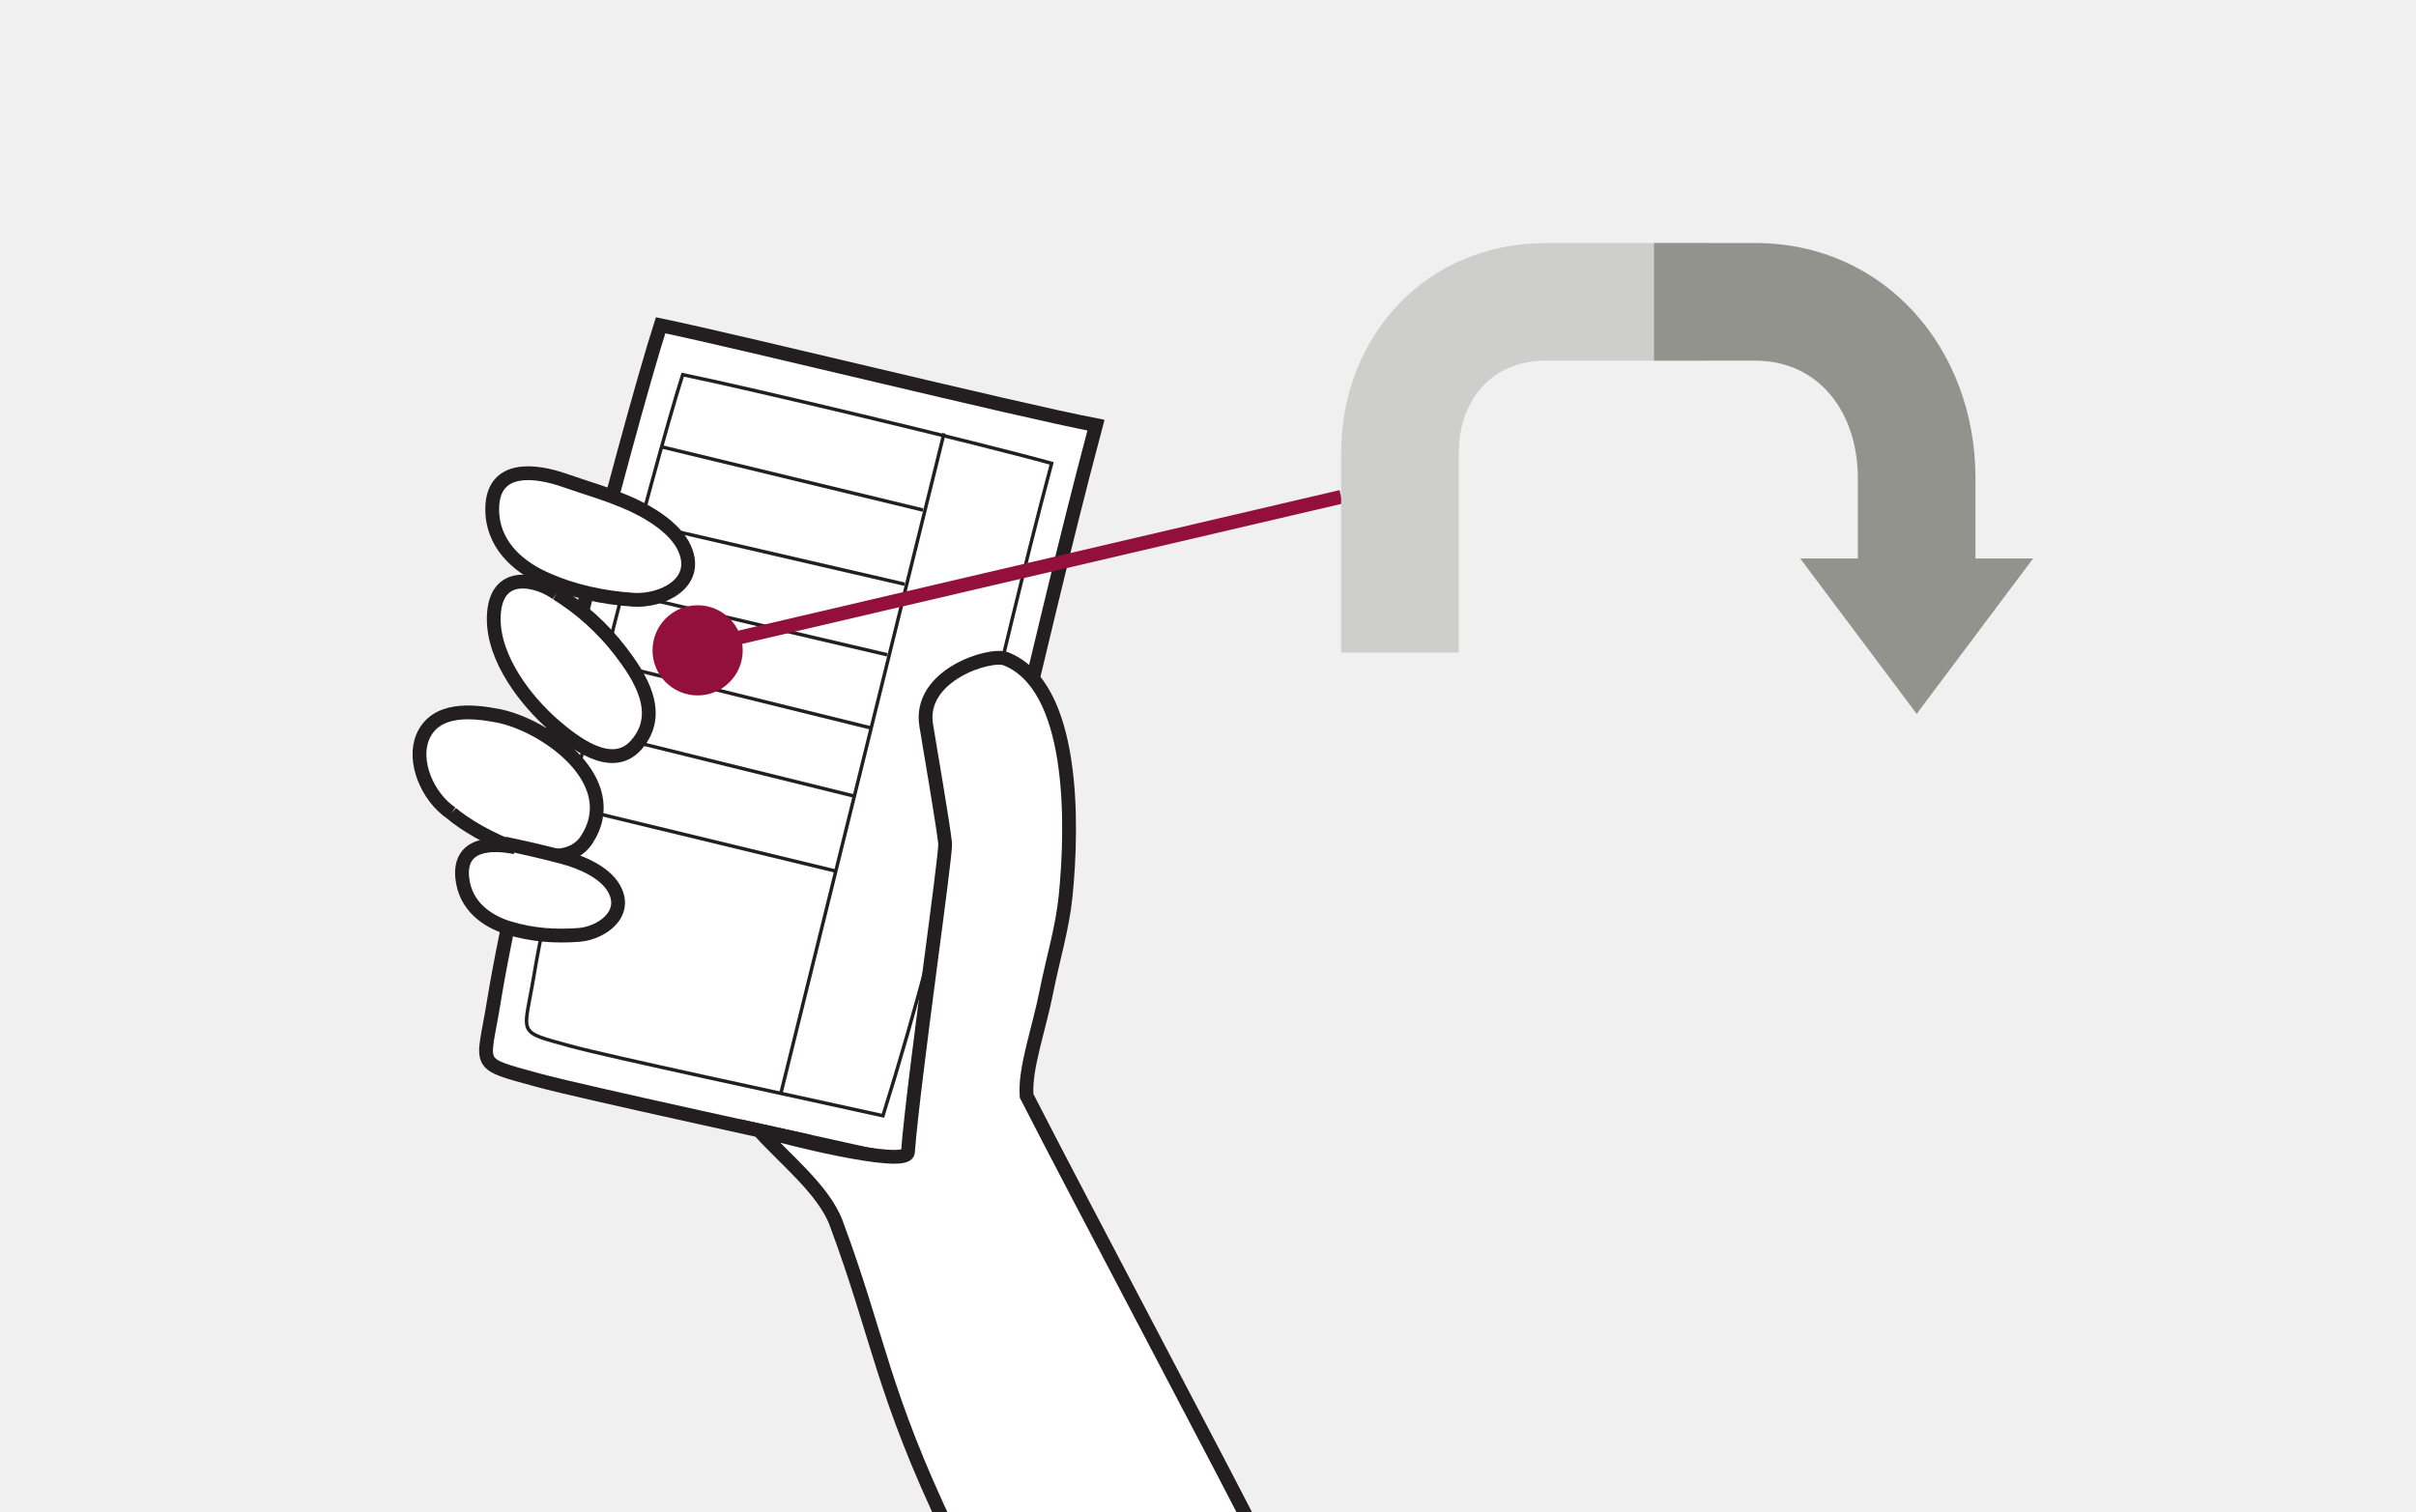
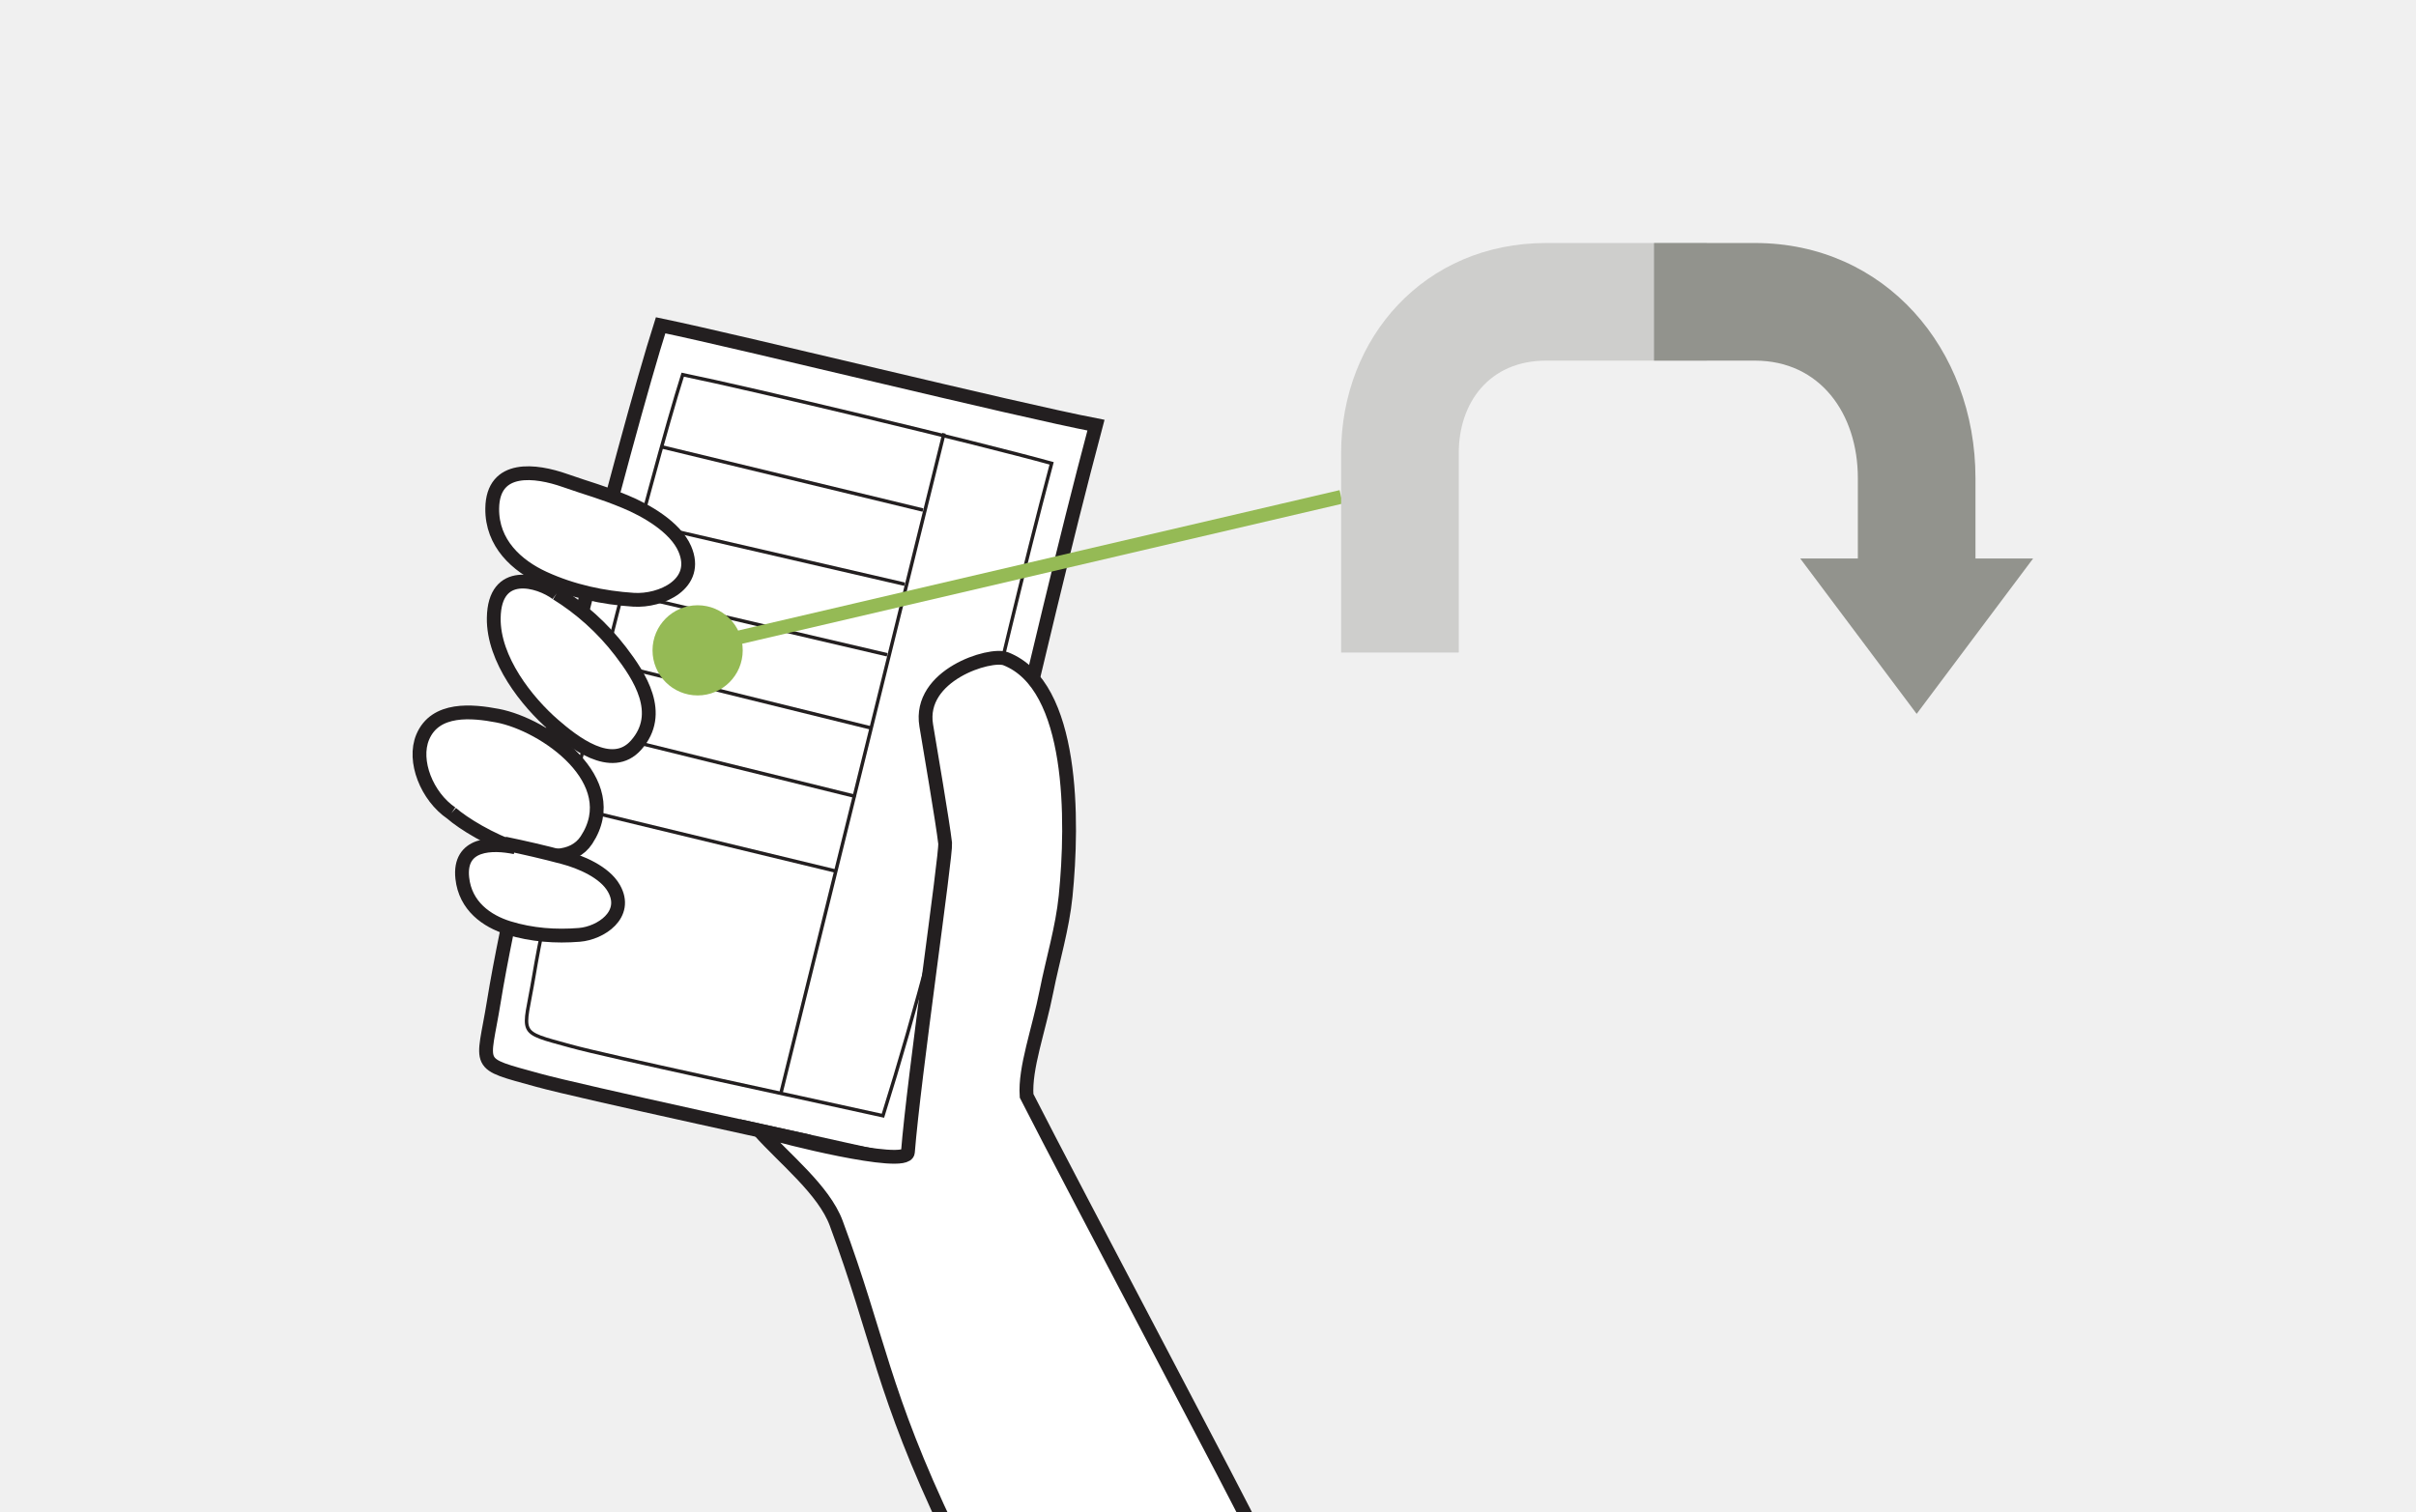
<svg xmlns="http://www.w3.org/2000/svg" version="1.1" id="Layer_1" x="0px" y="0px" width="350px" height="219px" viewBox="0 0 350 219" enable-background="new 0 0 350 219" xml:space="preserve">
-   <path fill="#FFFFFF" stroke="#231F20" stroke-width="2" stroke-miterlimit="10" d="M95.7,47.137  c-4.901,15.332-20.442,74.96-24.166,98.048c-1.55,9.604-2.944,8.75,6.419,11.34c6.174,1.707,37.771,8.5,53.23,11.981  c11.074-35.028,18.146-71.433,27.586-106.896C146.711,59.277,107.605,49.612,95.7,47.137z" />
+   <path fill="#FFFFFF" stroke="#231F20" stroke-width="2" stroke-miterlimit="10" d="M95.7,47.137  c-4.901,15.332-20.442,74.96-24.166,98.049c-1.55,9.604-2.944,8.75,6.419,11.34c6.174,1.707,37.771,8.5,53.23,11.981  c11.074-35.028,18.146-71.433,27.586-106.896C146.711,59.277,107.605,49.612,95.7,47.137z" />
  <path fill="#FFFFFF" stroke="#231F20" stroke-width="0.5" stroke-miterlimit="10" d="M98.904,54.292  c-4.346,13.664-18.188,66.75-21.593,87.285c-1.429,8.554-2.605,7.81,5.354,10.008c5.239,1.46,32.104,7.177,45.245,10.092  c9.799-31.206,16.026-62.956,24.436-94.536C141.496,64.139,109.025,56.371,98.904,54.292z" />
  <line fill="none" stroke="#231F20" stroke-width="0.5" stroke-miterlimit="10" x1="95.842" y1="64.749" x2="133.706" y2="73.909" />
  <line fill="none" stroke="#231F20" stroke-width="0.5" stroke-miterlimit="10" x1="92.666" y1="75.779" x2="131.051" y2="84.656" />
  <line fill="none" stroke="#231F20" stroke-width="0.5" stroke-miterlimit="10" x1="90.172" y1="85.912" x2="128.524" y2="94.88" />
  <line fill="none" stroke="#231F20" stroke-width="0.5" stroke-miterlimit="10" x1="87.42" y1="95.92" x2="126.209" y2="105.496" />
  <line fill="none" stroke="#231F20" stroke-width="0.5" stroke-miterlimit="10" x1="85.16" y1="105.837" x2="123.949" y2="115.412" />
  <line fill="none" stroke="#231F20" stroke-width="0.5" stroke-miterlimit="10" x1="82.758" y1="116.963" x2="121.076" y2="126.229" />
  <line fill="none" stroke="#231F20" stroke-width="0.5" stroke-miterlimit="10" x1="136.758" y1="62.79" x2="113.119" y2="158.459" />
  <path fill="#FFFFFF" stroke="#231F20" stroke-width="2" stroke-miterlimit="10" d="M65.396,117.83  c-3.562-2.42-5.604-7.573-4.163-11.013c1.822-4.351,7.186-3.807,10.845-3.111c6.834,1.296,18.521,9.431,12.888,18.015  C81.148,127.535,68.805,120.82,65.396,117.83" />
-   <path fill="#FFFFFF" stroke="#231F20" stroke-width="2" stroke-miterlimit="10" d="M80.645,86.001  c-2.563-1.916-9.01-3.786-9.116,3.55c-0.088,6.016,4.835,12.176,8.67,15.501c2.771,2.404,8.396,6.925,11.95,2.921  c4.092-4.608,0.457-10.043-2.252-13.588C87.281,90.966,84.069,88.119,80.645,86.001" />
+   <path fill="#FFFFFF" stroke="#231F20" stroke-width="2" stroke-miterlimit="10" d="M80.645,86.001  c-2.563-1.916-9.01-3.786-9.116,3.55c-0.088,6.016,4.835,12.176,8.67,15.501c2.771,2.404,8.396,6.924,11.95,2.921  c4.092-4.608,0.457-10.043-2.252-13.588C87.281,90.966,84.069,88.119,80.645,86.001" />
  <path fill="#FFFFFF" stroke="#231F20" stroke-width="2" stroke-miterlimit="10" d="M81.809,69.614  c-4.144-1.457-10.426-2.333-10.502,4.067c-0.062,5.051,3.57,8.31,7.479,10.101c4.163,1.904,8.573,2.84,12.985,3.127  c3.979,0.261,9.63-2.289,7.435-7.37c-1.372-3.182-5.647-5.61-8.631-6.843C87.012,71.222,85.469,70.902,81.809,69.614" />
-   <path fill="#FFFFFF" stroke="#231F20" stroke-width="2" stroke-miterlimit="10" d="M74.639,122.787  c-3.314-0.688-8.221-0.666-7.668,4.459c0.438,4.045,3.533,6.23,6.703,7.215c3.375,1.043,6.849,1.283,10.258,1.007  c3.076-0.249,7.172-2.937,5-6.745c-1.354-2.386-4.867-3.838-7.272-4.479c-2.875-0.77-5.646-1.404-8.575-2.014" />
-   <path fill="#FFFFFF" stroke="#231F20" stroke-width="2" stroke-miterlimit="10" d="M137.512,222.029  c-9.75-20.408-10.162-28.061-16.373-44.779c-1.791-4.825-7.474-9.297-11.181-13.441l2.212,0.487  c-0.252,0.04,19.164,5.108,19.355,2.671c0.854-10.794,5.568-43.182,5.395-44.77c-0.322-2.875-2.271-14.251-2.738-17.076  c-1.217-7.329,9.285-10.532,11.514-9.661c9.947,3.892,9.768,23.53,8.679,34.388c-0.47,4.668-1.856,9.161-2.763,13.742  c-1.141,5.771-3.172,11.155-2.893,15.203c6.627,13.029,32.739,62.275,32.526,62.372" />
-   <circle fill="#94103C" cx="101.063" cy="94.24" r="6.533" />
-   <g>
-     <rect x="146.625" y="34.977" transform="matrix(0.2276 0.9738 -0.9738 0.2276 194.7496 -79.7213)" fill="#94103C" width="2" height="95.834" />
-   </g>
-   <path fill="#CECECC" d="M211.328,94.56h-17.043V65.663c0-16.789,12.143-30.449,29.695-30.449h23.312v17.043H223.98  c-8.155,0-12.652,6.012-12.652,13.406V94.56z" />
-   <path fill="#92938D" d="M286.182,92.072l8.353-11.145h-8.353V69.3c0-18.795-13.148-34.086-31.942-34.086h-14.625v17.043h14.625  c9.396,0,14.903,7.644,14.903,17.043v11.627h-8.35l8.35,11.146v0.005h0.006l8.514,11.366l8.515-11.366h0.009L286.182,92.072  L286.182,92.072z" />
+   <path fill="#FFFFFF" stroke="#231F20" stroke-width="2" stroke-miterlimit="10" d="M74.639,122.787  c-3.314-0.688-8.221-0.666-7.668,4.459c0.438,4.045,3.533,6.23,6.703,7.215c3.375,1.043,6.849,1.283,10.258,1.007  c3.076-0.249,7.172-2.937,5-6.746c-1.354-2.385-4.867-3.837-7.272-4.478c-2.875-0.77-5.646-1.404-8.575-2.014" />
+   <path fill="#FFFFFF" stroke="#231F20" stroke-width="2" stroke-miterlimit="10" d="M137.512,222.029  c-9.75-20.408-10.162-28.06-16.373-44.779c-1.791-4.825-7.474-9.297-11.181-13.441l2.212,0.487  c-0.252,0.04,19.164,5.108,19.355,2.671c0.854-10.794,5.568-43.182,5.395-44.77c-0.322-2.875-2.271-14.251-2.738-17.076  c-1.217-7.329,9.285-10.532,11.514-9.661c9.947,3.892,9.768,23.53,8.679,34.387c-0.47,4.668-1.856,9.162-2.763,13.743  c-1.141,5.771-3.172,11.155-2.893,15.203c6.627,13.029,32.739,62.275,32.526,62.372" />
+   <circle fill="#95BA55" cx="101.063" cy="94.24" r="6.533" />
+   <line fill="none" stroke="#95BA55" stroke-width="2" stroke-miterlimit="10" x1="100.963" y1="93.789" x2="194.287" y2="72" />
+   <path fill="#CECECC" d="M211.328,94.56h-17.043V65.663c0-16.789,12.143-30.449,29.696-30.449h23.312v17.043h-23.312  c-8.156,0-12.653,6.012-12.653,13.406V94.56z" />
+   <path fill="#92938D" d="M286.182,92.072l8.352-11.145h-8.352V69.3c0-18.795-13.149-34.086-31.943-34.086h-14.625v17.043h14.625  c9.396,0,14.904,7.644,14.904,17.043v11.627h-8.35l8.35,11.145v0.005h0.005l8.514,11.366l8.515-11.366h0.008L286.182,92.072  L286.182,92.072z" />
</svg>
